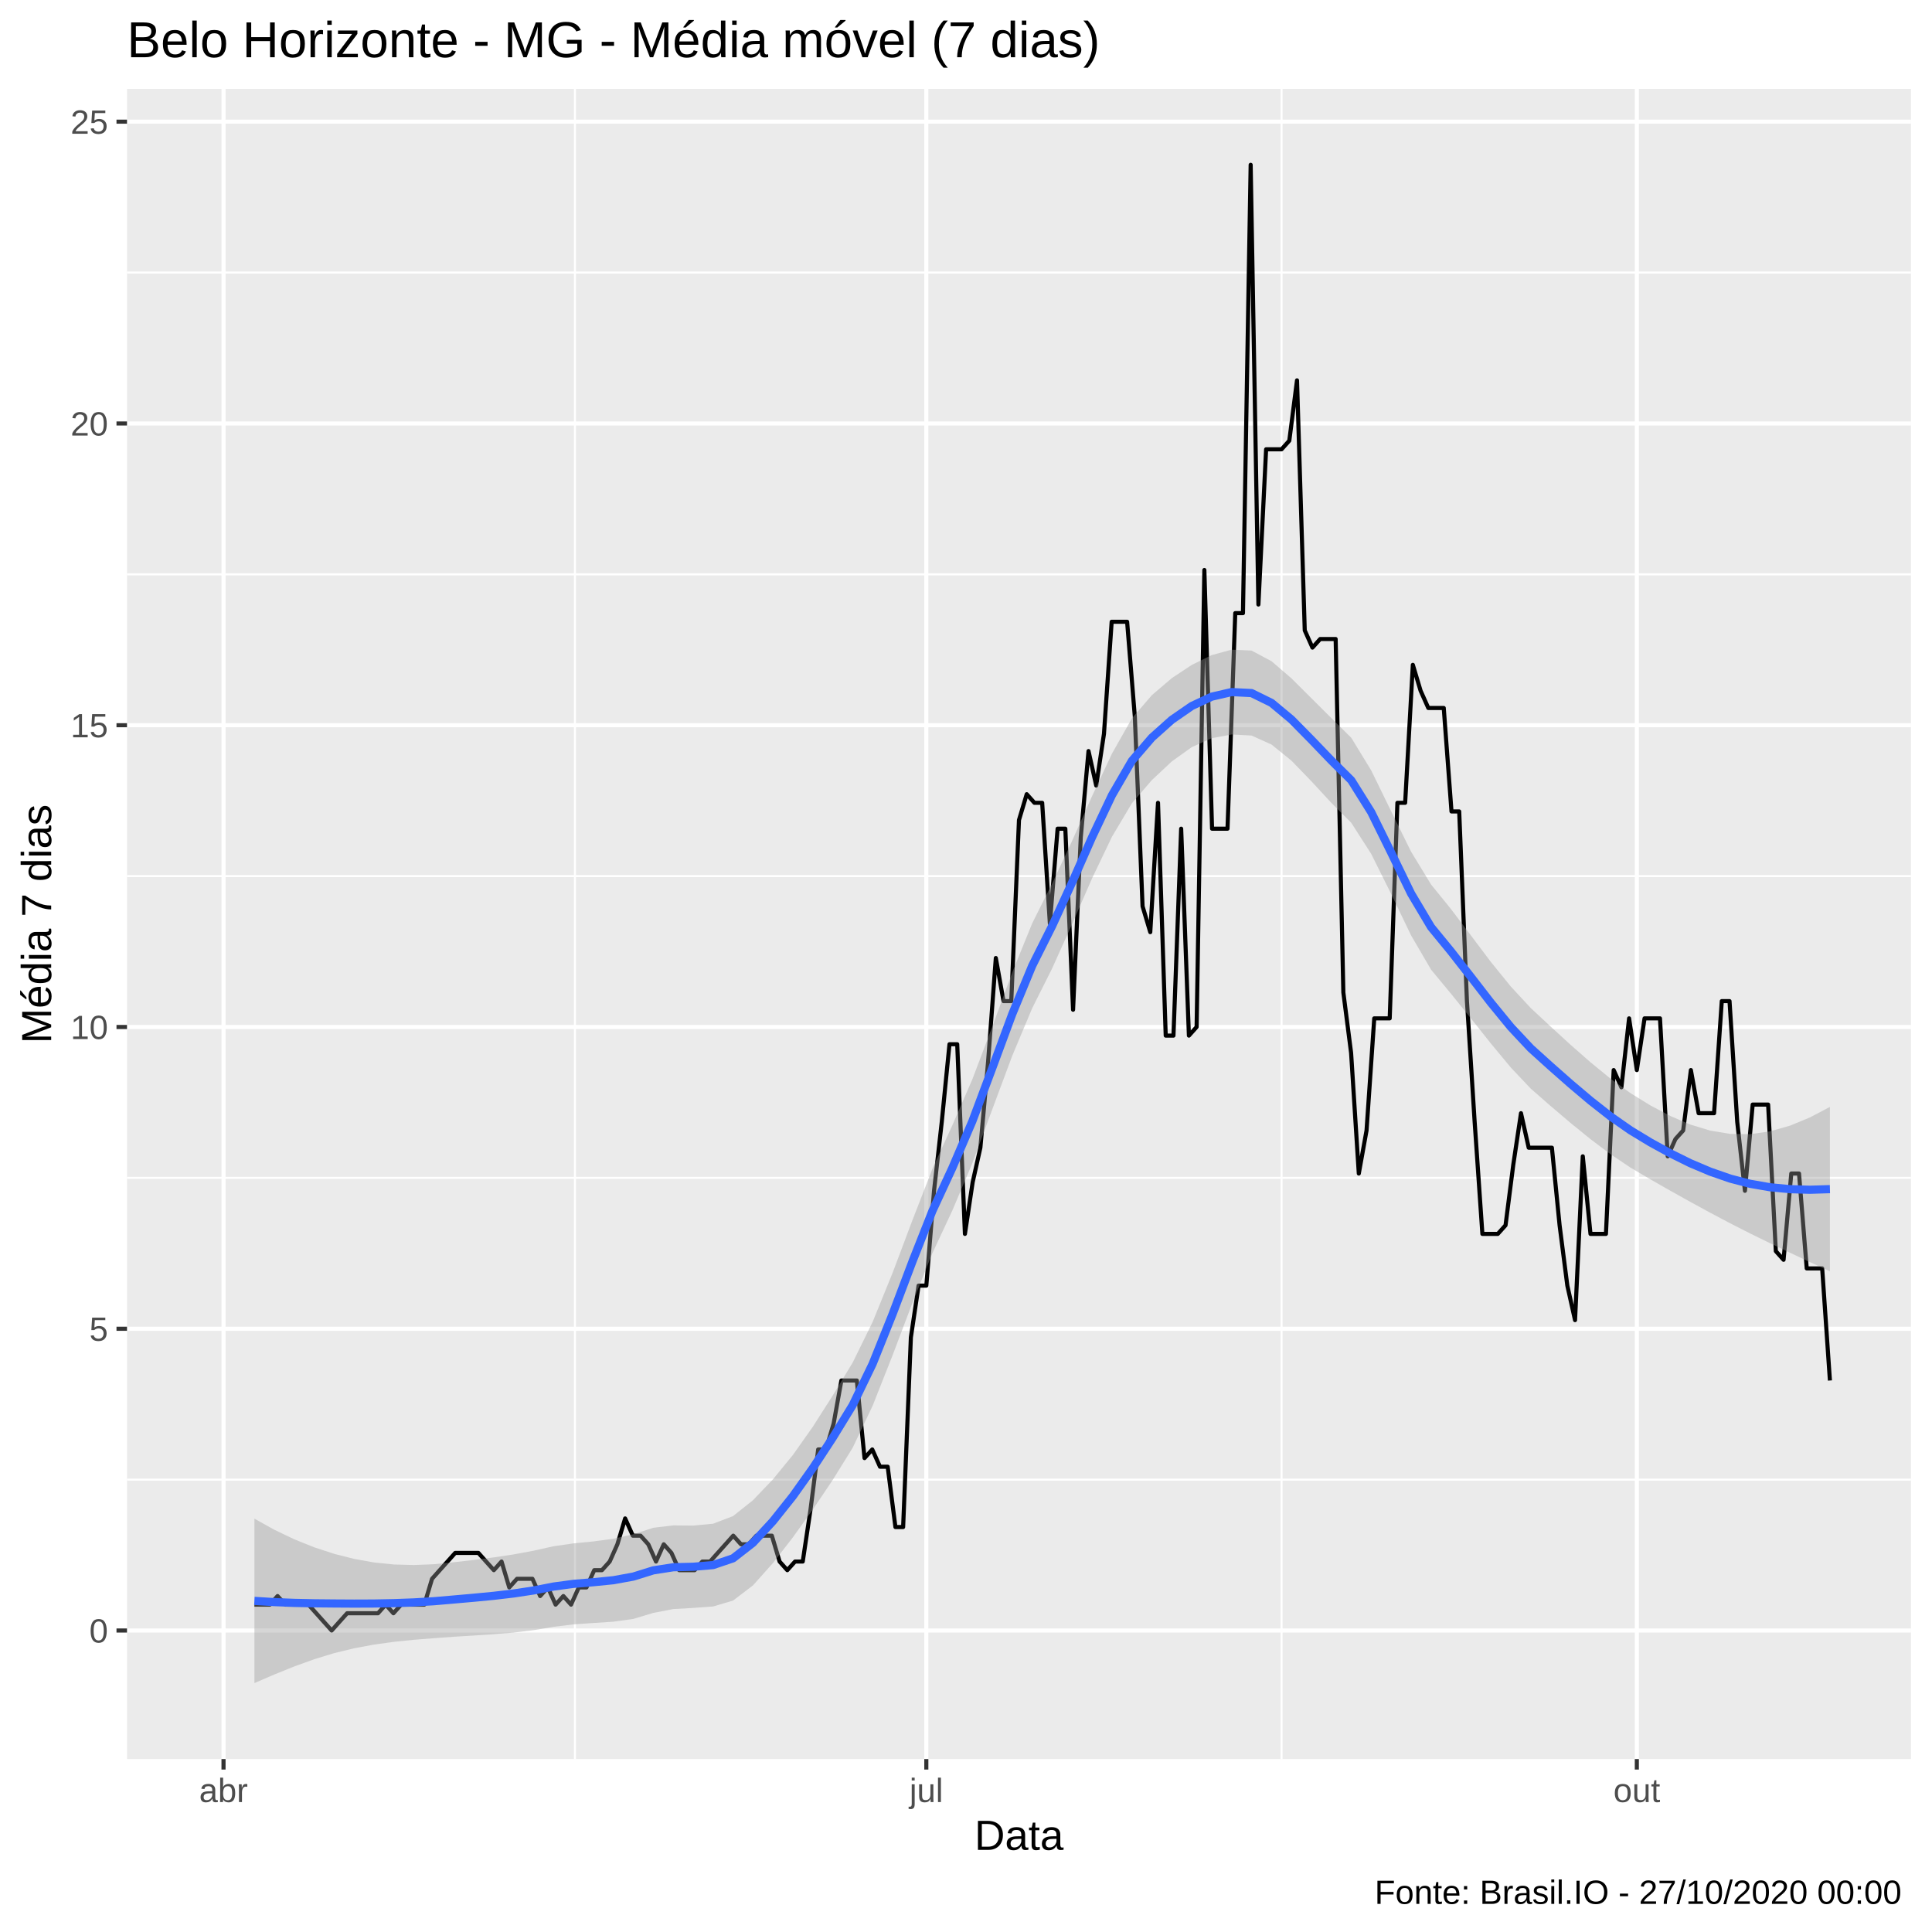
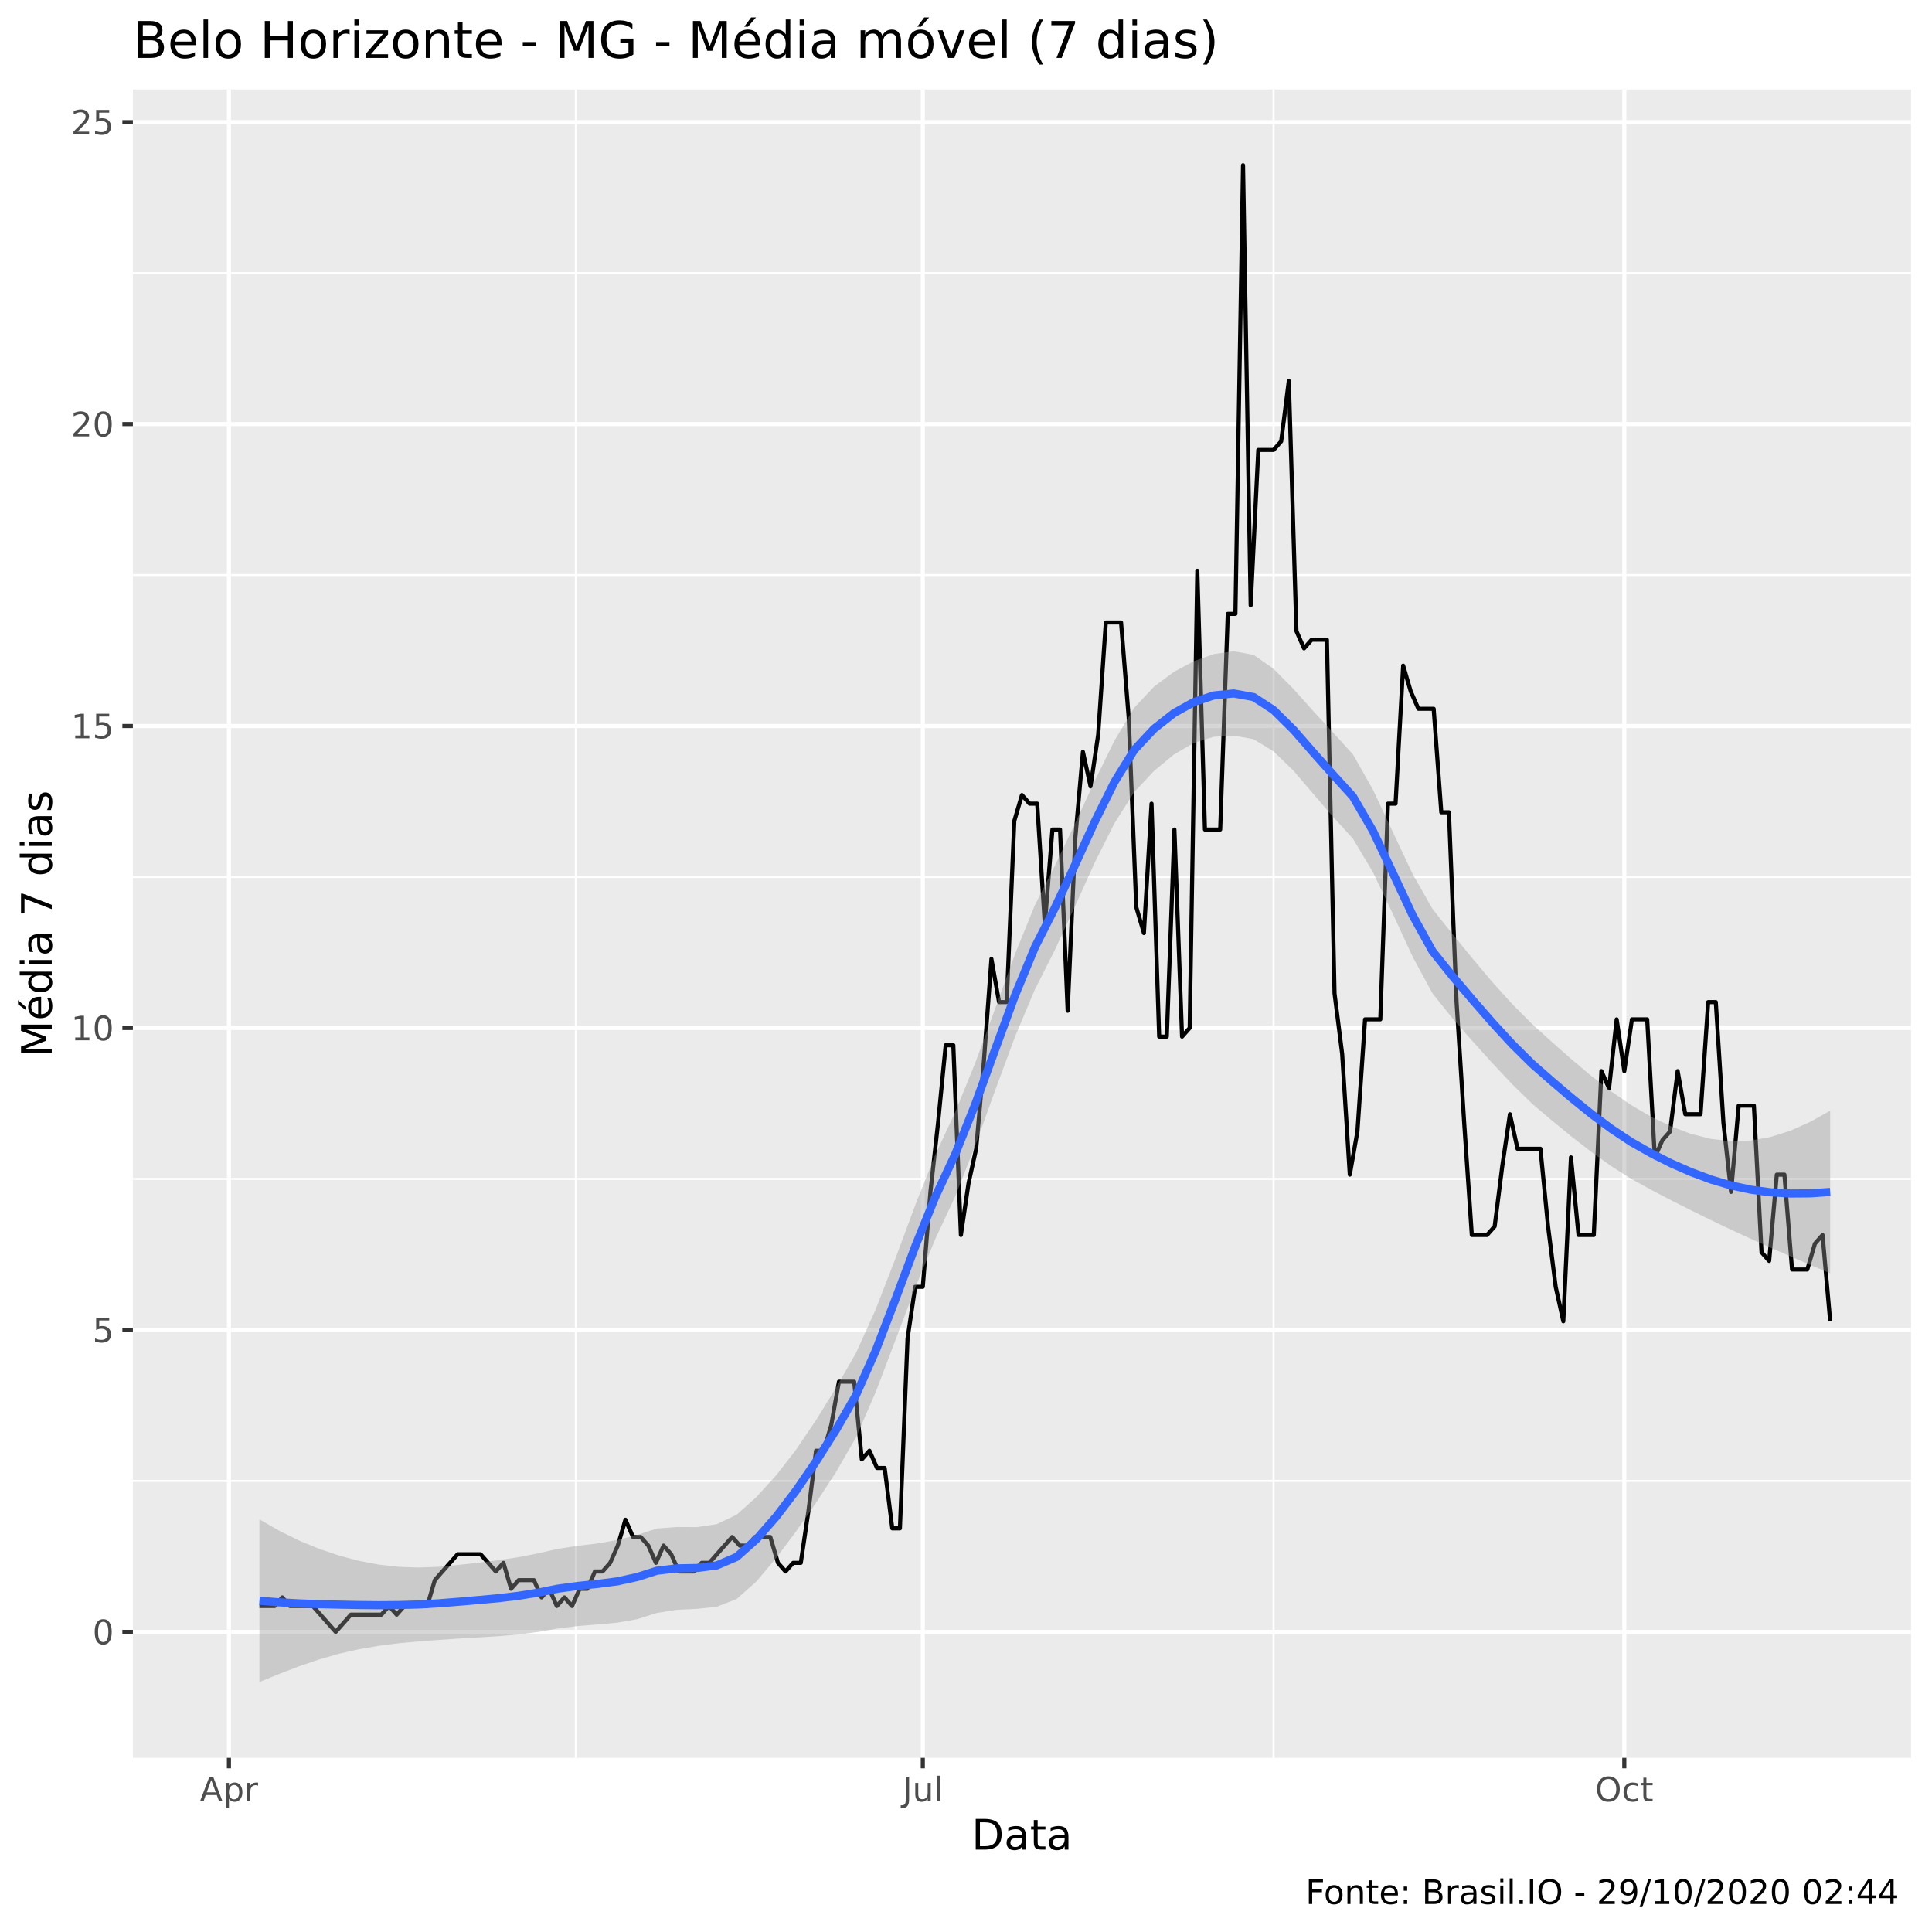
<svg xmlns="http://www.w3.org/2000/svg" viewBox="0 0 504.00 504.00">
  <defs>
    <style type="text/css">
    line, polyline, polygon, path, rect, circle {
      fill: none;
      stroke: #000000;
      stroke-linecap: round;
      stroke-linejoin: round;
      stroke-miterlimit: 10.00;
    }
  </style>
  </defs>
  <rect width="100%" height="100%" style="stroke: none; fill: #FFFFFF;" />
-   <rect x="0.00" y="0.00" width="504.00" height="504.00" style="stroke-width: 1.07; stroke: #FFFFFF; fill: #FFFFFF;" />
+   <rect x="0" y="0.00" width="504.00" height="504.00" style="stroke-width: 1.07; stroke: #FFFFFF; fill: #FFFFFF;" />
  <defs>
-     <clipPath id="cpMzMuMTN8NDk4LjUyfDQ1OC44OHwyMy4xOQ==">
-       <rect x="33.13" y="23.19" width="465.39" height="435.69" />
+     <clipPath id="cpMzQuNjZ8NDk4LjUyfDQ1OC41N3wyMy4zMw==">
+       <rect x="34.66" y="23.33" width="463.87" height="435.24" />
    </clipPath>
  </defs>
-   <rect x="33.13" y="23.19" width="465.39" height="435.69" style="stroke-width: 1.07; stroke: none; fill: #EBEBEB;" clip-path="url(#cpMzMuMTN8NDk4LjUyfDQ1OC44OHwyMy4xOQ==)" />
-   <polyline points="33.13,385.99 498.52,385.99 " style="stroke-width: 0.53; stroke: #FFFFFF; stroke-linecap: butt;" clip-path="url(#cpMzMuMTN8NDk4LjUyfDQ1OC44OHwyMy4xOQ==)" />
-   <polyline points="33.13,307.27 498.52,307.27 " style="stroke-width: 0.53; stroke: #FFFFFF; stroke-linecap: butt;" clip-path="url(#cpMzMuMTN8NDk4LjUyfDQ1OC44OHwyMy4xOQ==)" />
-   <polyline points="33.13,228.55 498.52,228.55 " style="stroke-width: 0.53; stroke: #FFFFFF; stroke-linecap: butt;" clip-path="url(#cpMzMuMTN8NDk4LjUyfDQ1OC44OHwyMy4xOQ==)" />
-   <polyline points="33.13,149.83 498.52,149.83 " style="stroke-width: 0.53; stroke: #FFFFFF; stroke-linecap: butt;" clip-path="url(#cpMzMuMTN8NDk4LjUyfDQ1OC44OHwyMy4xOQ==)" />
-   <polyline points="33.13,71.10 498.52,71.10 " style="stroke-width: 0.53; stroke: #FFFFFF; stroke-linecap: butt;" clip-path="url(#cpMzMuMTN8NDk4LjUyfDQ1OC44OHwyMy4xOQ==)" />
-   <polyline points="149.98,458.88 149.98,23.19 " style="stroke-width: 0.53; stroke: #FFFFFF; stroke-linecap: butt;" clip-path="url(#cpMzMuMTN8NDk4LjUyfDQ1OC44OHwyMy4xOQ==)" />
-   <polyline points="334.32,458.88 334.32,23.19 " style="stroke-width: 0.53; stroke: #FFFFFF; stroke-linecap: butt;" clip-path="url(#cpMzMuMTN8NDk4LjUyfDQ1OC44OHwyMy4xOQ==)" />
-   <polyline points="33.13,425.35 498.52,425.35 " style="stroke-width: 1.07; stroke: #FFFFFF; stroke-linecap: butt;" clip-path="url(#cpMzMuMTN8NDk4LjUyfDQ1OC44OHwyMy4xOQ==)" />
-   <polyline points="33.13,346.63 498.52,346.63 " style="stroke-width: 1.07; stroke: #FFFFFF; stroke-linecap: butt;" clip-path="url(#cpMzMuMTN8NDk4LjUyfDQ1OC44OHwyMy4xOQ==)" />
-   <polyline points="33.13,267.91 498.52,267.91 " style="stroke-width: 1.07; stroke: #FFFFFF; stroke-linecap: butt;" clip-path="url(#cpMzMuMTN8NDk4LjUyfDQ1OC44OHwyMy4xOQ==)" />
-   <polyline points="33.13,189.19 498.52,189.19 " style="stroke-width: 1.07; stroke: #FFFFFF; stroke-linecap: butt;" clip-path="url(#cpMzMuMTN8NDk4LjUyfDQ1OC44OHwyMy4xOQ==)" />
-   <polyline points="33.13,110.47 498.52,110.47 " style="stroke-width: 1.07; stroke: #FFFFFF; stroke-linecap: butt;" clip-path="url(#cpMzMuMTN8NDk4LjUyfDQ1OC44OHwyMy4xOQ==)" />
-   <polyline points="33.13,31.74 498.52,31.74 " style="stroke-width: 1.07; stroke: #FFFFFF; stroke-linecap: butt;" clip-path="url(#cpMzMuMTN8NDk4LjUyfDQ1OC44OHwyMy4xOQ==)" />
-   <polyline points="58.31,458.88 58.31,23.19 " style="stroke-width: 1.07; stroke: #FFFFFF; stroke-linecap: butt;" clip-path="url(#cpMzMuMTN8NDk4LjUyfDQ1OC44OHwyMy4xOQ==)" />
-   <polyline points="241.65,458.88 241.65,23.19 " style="stroke-width: 1.07; stroke: #FFFFFF; stroke-linecap: butt;" clip-path="url(#cpMzMuMTN8NDk4LjUyfDQ1OC44OHwyMy4xOQ==)" />
-   <polyline points="427.00,458.88 427.00,23.19 " style="stroke-width: 1.07; stroke: #FFFFFF; stroke-linecap: butt;" clip-path="url(#cpMzMuMTN8NDk4LjUyfDQ1OC44OHwyMy4xOQ==)" />
-   <polyline points="66.37,418.60 68.38,418.60 70.40,418.60 72.41,416.36 74.43,418.60 76.44,418.60 78.46,418.60 80.47,418.60 82.49,420.85 84.50,423.10 86.52,425.35 88.53,423.10 90.55,420.85 92.56,420.85 94.58,420.85 96.59,420.85 98.61,420.85 100.62,418.60 102.63,420.85 104.65,418.60 106.66,418.60 108.68,418.60 110.69,418.60 112.71,411.86 114.72,409.61 116.74,407.36 118.75,405.11 120.77,405.11 122.78,405.11 124.80,405.11 126.81,407.36 128.83,409.61 130.84,407.36 132.85,414.11 134.87,411.86 136.88,411.86 138.90,411.86 140.91,416.36 142.93,414.11 144.94,418.60 146.96,416.36 148.97,418.60 150.99,414.11 153.00,414.11 155.02,409.61 157.03,409.61 159.05,407.36 161.06,402.86 163.08,396.11 165.09,400.61 167.10,400.61 169.12,402.86 171.13,407.36 173.15,402.86 175.16,405.11 177.18,409.61 179.19,409.61 181.21,409.61 183.22,407.36 185.24,407.36 187.25,405.11 189.27,402.86 191.28,400.61 193.30,402.86 195.31,402.86 197.32,400.61 199.34,400.61 201.35,400.61 203.37,407.36 205.38,409.61 207.40,407.36 209.41,407.36 211.43,393.86 213.44,378.12 215.46,378.12 217.47,371.37 219.49,360.13 221.50,360.13 223.52,360.13 225.53,380.37 227.55,378.12 229.56,382.62 231.57,382.62 233.59,398.36 235.60,398.36 237.62,348.88 239.63,335.38 241.65,335.38 243.66,310.64 245.68,292.65 247.69,272.41 249.71,272.41 251.72,321.89 253.74,308.39 255.75,299.40 257.77,276.91 259.78,249.92 261.79,261.16 263.81,261.16 265.82,213.93 267.84,207.18 269.85,209.43 271.87,209.43 273.88,240.92 275.90,216.18 277.91,216.18 279.93,263.41 281.94,218.43 283.96,195.93 285.97,204.93 287.99,191.44 290.00,162.20 292.02,162.20 294.03,162.20 296.04,186.94 298.06,236.42 300.07,243.17 302.09,209.43 304.10,270.16 306.12,270.16 308.13,216.18 310.15,270.16 312.16,267.91 314.18,148.70 316.19,216.18 318.21,216.18 320.22,216.18 322.24,159.95 324.25,159.95 326.26,42.99 328.28,157.70 330.29,117.21 332.31,117.21 334.32,117.21 336.34,114.96 338.35,99.22 340.37,164.45 342.38,168.94 344.40,166.70 346.41,166.70 348.43,166.70 350.44,258.91 352.46,274.66 354.47,306.14 356.49,294.90 358.50,265.66 360.51,265.66 362.53,265.66 364.54,209.43 366.56,209.43 368.57,173.44 370.59,180.19 372.60,184.69 374.62,184.69 376.63,184.69 378.65,211.68 380.66,211.68 382.68,261.16 384.69,292.65 386.71,321.89 388.72,321.89 390.73,321.89 392.75,319.64 394.76,303.90 396.78,290.40 398.79,299.40 400.81,299.40 402.82,299.40 404.84,299.40 406.85,319.64 408.87,335.38 410.88,344.38 412.90,301.65 414.91,321.89 416.93,321.89 418.94,321.89 420.96,279.15 422.97,283.65 424.98,265.66 427.00,279.15 429.01,265.66 431.03,265.66 433.04,265.66 435.06,301.65 437.07,297.15 439.09,294.90 441.10,279.15 443.12,290.40 445.13,290.40 447.15,290.40 449.16,261.16 451.18,261.16 453.19,292.65 455.20,310.64 457.22,288.15 459.23,288.15 461.25,288.15 463.26,326.39 465.28,328.64 467.29,306.14 469.31,306.14 471.32,330.89 473.34,330.89 475.35,330.89 477.37,360.13 " style="stroke-width: 1.07; stroke-linecap: butt;" clip-path="url(#cpMzMuMTN8NDk4LjUyfDQ1OC44OHwyMy4xOQ==)" />
-   <polygon points="66.37,396.17 71.57,399.07 76.78,401.56 81.98,403.65 87.18,405.35 92.38,406.67 97.59,407.60 102.79,408.13 107.99,408.27 113.19,408.06 118.40,407.54 123.60,406.94 128.80,406.28 134.00,405.50 139.21,404.53 144.41,403.37 149.61,402.62 154.81,402.11 160.01,401.41 165.22,400.24 170.42,398.55 175.62,397.93 180.82,397.98 186.03,397.49 191.23,395.50 196.43,391.36 201.63,385.92 206.84,379.56 212.04,372.20 217.24,364.04 222.44,355.45 227.65,344.84 232.85,332.05 238.05,318.25 243.25,304.87 248.46,293.50 253.66,281.55 258.86,267.82 264.06,253.69 269.27,240.87 274.47,230.48 279.67,219.38 284.87,207.71 290.08,196.59 295.28,187.40 300.48,181.35 305.68,176.91 310.89,173.46 316.09,170.90 321.29,169.48 326.49,169.71 331.70,172.49 336.90,176.96 342.10,182.14 347.30,187.32 352.51,192.47 357.71,200.98 362.91,211.63 368.11,222.18 373.32,230.74 378.52,237.15 383.72,244.03 388.92,250.94 394.13,257.36 399.33,262.97 404.53,267.81 409.73,272.57 414.94,277.14 420.14,281.39 425.34,285.16 430.54,288.37 435.75,291.13 440.95,293.36 446.15,294.94 451.35,295.80 456.56,295.87 461.76,295.13 466.96,293.65 472.16,291.50 477.37,288.76 477.37,331.66 472.16,329.24 466.96,326.80 461.76,324.32 456.56,321.77 451.35,319.12 446.15,316.37 440.95,313.53 435.75,310.63 430.54,307.66 425.34,304.59 420.14,301.10 414.94,297.19 409.73,292.96 404.53,288.54 399.33,283.99 394.13,278.49 388.92,272.21 383.72,265.67 378.52,259.23 373.32,252.95 368.11,244.02 362.91,233.20 357.71,222.76 352.51,214.65 347.30,209.43 342.10,203.81 336.90,198.43 331.70,194.23 326.49,191.88 321.29,191.60 316.09,192.58 310.89,194.91 305.68,198.64 300.48,203.51 295.28,209.54 290.08,218.28 284.87,229.17 279.67,241.09 274.47,252.63 269.27,263.01 264.06,275.43 258.86,289.39 253.66,303.43 248.46,315.73 243.25,326.88 238.05,339.82 232.85,353.54 227.65,366.70 222.44,377.67 217.24,386.06 212.04,393.78 206.84,401.04 201.63,407.76 196.43,413.58 191.23,417.54 186.03,419.08 180.82,419.46 175.62,419.76 170.42,420.76 165.22,422.33 160.01,423.05 154.81,423.39 149.61,423.75 144.41,424.39 139.21,425.26 134.00,425.89 128.80,426.32 123.60,426.66 118.40,426.98 113.19,427.36 107.99,427.77 102.79,428.30 97.59,429.02 92.38,429.99 87.18,431.25 81.98,432.84 76.78,434.72 71.57,436.82 66.37,439.07 " style="stroke-width: 0.00; stroke: none; fill: #999999; fill-opacity: 0.40;" clip-path="url(#cpMzMuMTN8NDk4LjUyfDQ1OC44OHwyMy4xOQ==)" />
-   <polyline points="66.37,396.17 71.57,399.07 76.78,401.56 81.98,403.65 87.18,405.35 92.38,406.67 97.59,407.60 102.79,408.13 107.99,408.27 113.19,408.06 118.40,407.54 123.60,406.94 128.80,406.28 134.00,405.50 139.21,404.53 144.41,403.37 149.61,402.62 154.81,402.11 160.01,401.41 165.22,400.24 170.42,398.55 175.62,397.93 180.82,397.98 186.03,397.49 191.23,395.50 196.43,391.36 201.63,385.92 206.84,379.56 212.04,372.20 217.24,364.04 222.44,355.45 227.65,344.84 232.85,332.05 238.05,318.25 243.25,304.87 248.46,293.50 253.66,281.55 258.86,267.82 264.06,253.69 269.27,240.87 274.47,230.48 279.67,219.38 284.87,207.71 290.08,196.59 295.28,187.40 300.48,181.35 305.68,176.91 310.89,173.46 316.09,170.90 321.29,169.48 326.49,169.71 331.70,172.49 336.90,176.96 342.10,182.14 347.30,187.32 352.51,192.47 357.71,200.98 362.91,211.63 368.11,222.18 373.32,230.74 378.52,237.15 383.72,244.03 388.92,250.94 394.13,257.36 399.33,262.97 404.53,267.81 409.73,272.57 414.94,277.14 420.14,281.39 425.34,285.16 430.54,288.37 435.75,291.13 440.95,293.36 446.15,294.94 451.35,295.80 456.56,295.87 461.76,295.13 466.96,293.65 472.16,291.50 477.37,288.76 " style="stroke-width: 2.13; stroke: none;" clip-path="url(#cpMzMuMTN8NDk4LjUyfDQ1OC44OHwyMy4xOQ==)" />
-   <polyline points="477.37,331.66 472.16,329.24 466.96,326.80 461.76,324.32 456.56,321.77 451.35,319.12 446.15,316.37 440.95,313.53 435.75,310.63 430.54,307.66 425.34,304.59 420.14,301.10 414.94,297.19 409.73,292.96 404.53,288.54 399.33,283.99 394.13,278.49 388.92,272.21 383.72,265.67 378.52,259.23 373.32,252.95 368.11,244.02 362.91,233.20 357.71,222.76 352.51,214.65 347.30,209.43 342.10,203.81 336.90,198.43 331.70,194.23 326.49,191.88 321.29,191.60 316.09,192.58 310.89,194.91 305.68,198.64 300.48,203.51 295.28,209.54 290.08,218.28 284.87,229.17 279.67,241.09 274.47,252.63 269.27,263.01 264.06,275.43 258.86,289.39 253.66,303.43 248.46,315.73 243.25,326.88 238.05,339.82 232.85,353.54 227.65,366.70 222.44,377.67 217.24,386.06 212.04,393.78 206.84,401.04 201.63,407.76 196.43,413.58 191.23,417.54 186.03,419.08 180.82,419.46 175.62,419.76 170.42,420.76 165.22,422.33 160.01,423.05 154.81,423.39 149.61,423.75 144.41,424.39 139.21,425.26 134.00,425.89 128.80,426.32 123.60,426.66 118.40,426.98 113.19,427.36 107.99,427.77 102.79,428.30 97.59,429.02 92.38,429.99 87.18,431.25 81.98,432.84 76.78,434.72 71.57,436.82 66.37,439.07 " style="stroke-width: 2.13; stroke: none;" clip-path="url(#cpMzMuMTN8NDk4LjUyfDQ1OC44OHwyMy4xOQ==)" />
-   <polyline points="66.37,417.62 71.57,417.94 76.78,418.14 81.98,418.25 87.18,418.30 92.38,418.33 97.59,418.31 102.79,418.21 107.99,418.02 113.19,417.71 118.40,417.26 123.60,416.80 128.80,416.30 134.00,415.69 139.21,414.90 144.41,413.88 149.61,413.18 154.81,412.75 160.01,412.23 165.22,411.28 170.42,409.66 175.62,408.85 180.82,408.72 186.03,408.28 191.23,406.52 196.43,402.47 201.63,396.84 206.84,390.30 212.04,382.99 217.24,375.05 222.44,366.56 227.65,355.77 232.85,342.80 238.05,329.04 243.25,315.87 248.46,304.62 253.66,292.49 258.86,278.61 264.06,264.56 269.27,251.94 274.47,241.56 279.67,230.23 284.87,218.44 290.08,207.44 295.28,198.47 300.48,192.43 305.68,187.78 310.89,184.18 316.09,181.74 321.29,180.54 326.49,180.80 331.70,183.36 336.90,187.69 342.10,192.97 347.30,198.38 352.51,203.56 357.71,211.87 362.91,222.41 368.11,233.10 373.32,241.85 378.52,248.19 383.72,254.85 388.92,261.57 394.13,267.93 399.33,273.48 404.53,278.18 409.73,282.76 414.94,287.16 420.14,291.24 425.34,294.87 430.54,298.02 435.75,300.88 440.95,303.45 446.15,305.65 451.35,307.46 456.56,308.82 461.76,309.72 466.96,310.22 472.16,310.37 477.37,310.21 " style="stroke-width: 2.13; stroke: #3366FF; stroke-linecap: butt;" clip-path="url(#cpMzMuMTN8NDk4LjUyfDQ1OC44OHwyMy4xOQ==)" />
+   <rect x="34.66" y="23.33" width="463.87" height="435.24" style="stroke-width: 1.07; stroke: none; fill: #EBEBEB;" clip-path="url(#cpMzQuNjZ8NDk4LjUyfDQ1OC41N3wyMy4zMw==)" />
+   <polyline points="34.66,386.32 498.52,386.32 " style="stroke-width: 0.53; stroke: #FFFFFF; stroke-linecap: butt;" clip-path="url(#cpMzQuNjZ8NDk4LjUyfDQ1OC41N3wyMy4zMw==)" />
+   <polyline points="34.66,307.55 498.52,307.55 " style="stroke-width: 0.53; stroke: #FFFFFF; stroke-linecap: butt;" clip-path="url(#cpMzQuNjZ8NDk4LjUyfDQ1OC41N3wyMy4zMw==)" />
+   <polyline points="34.66,228.78 498.52,228.78 " style="stroke-width: 0.53; stroke: #FFFFFF; stroke-linecap: butt;" clip-path="url(#cpMzQuNjZ8NDk4LjUyfDQ1OC41N3wyMy4zMw==)" />
+   <polyline points="34.66,150.01 498.52,150.01 " style="stroke-width: 0.53; stroke: #FFFFFF; stroke-linecap: butt;" clip-path="url(#cpMzQuNjZ8NDk4LjUyfDQ1OC41N3wyMy4zMw==)" />
+   <polyline points="34.66,71.24 498.52,71.24 " style="stroke-width: 0.53; stroke: #FFFFFF; stroke-linecap: butt;" clip-path="url(#cpMzQuNjZ8NDk4LjUyfDQ1OC41N3wyMy4zMw==)" />
+   <polyline points="150.22,458.57 150.22,23.33 " style="stroke-width: 0.53; stroke: #FFFFFF; stroke-linecap: butt;" clip-path="url(#cpMzQuNjZ8NDk4LjUyfDQ1OC41N3wyMy4zMw==)" />
+   <polyline points="332.23,458.57 332.23,23.33 " style="stroke-width: 0.53; stroke: #FFFFFF; stroke-linecap: butt;" clip-path="url(#cpMzQuNjZ8NDk4LjUyfDQ1OC41N3wyMy4zMw==)" />
+   <polyline points="34.66,425.71 498.52,425.71 " style="stroke-width: 1.07; stroke: #FFFFFF; stroke-linecap: butt;" clip-path="url(#cpMzQuNjZ8NDk4LjUyfDQ1OC41N3wyMy4zMw==)" />
+   <polyline points="34.66,346.94 498.52,346.94 " style="stroke-width: 1.07; stroke: #FFFFFF; stroke-linecap: butt;" clip-path="url(#cpMzQuNjZ8NDk4LjUyfDQ1OC41N3wyMy4zMw==)" />
+   <polyline points="34.66,268.17 498.52,268.17 " style="stroke-width: 1.07; stroke: #FFFFFF; stroke-linecap: butt;" clip-path="url(#cpMzQuNjZ8NDk4LjUyfDQ1OC41N3wyMy4zMw==)" />
+   <polyline points="34.66,189.40 498.52,189.40 " style="stroke-width: 1.07; stroke: #FFFFFF; stroke-linecap: butt;" clip-path="url(#cpMzQuNjZ8NDk4LjUyfDQ1OC41N3wyMy4zMw==)" />
+   <polyline points="34.66,110.63 498.52,110.63 " style="stroke-width: 1.07; stroke: #FFFFFF; stroke-linecap: butt;" clip-path="url(#cpMzQuNjZ8NDk4LjUyfDQ1OC41N3wyMy4zMw==)" />
+   <polyline points="34.66,31.86 498.52,31.86 " style="stroke-width: 1.07; stroke: #FFFFFF; stroke-linecap: butt;" clip-path="url(#cpMzQuNjZ8NDk4LjUyfDQ1OC41N3wyMy4zMw==)" />
+   <polyline points="59.72,458.57 59.72,23.33 " style="stroke-width: 1.07; stroke: #FFFFFF; stroke-linecap: butt;" clip-path="url(#cpMzQuNjZ8NDk4LjUyfDQ1OC41N3wyMy4zMw==)" />
+   <polyline points="240.73,458.57 240.73,23.33 " style="stroke-width: 1.07; stroke: #FFFFFF; stroke-linecap: butt;" clip-path="url(#cpMzQuNjZ8NDk4LjUyfDQ1OC41N3wyMy4zMw==)" />
+   <polyline points="423.73,458.57 423.73,23.33 " style="stroke-width: 1.07; stroke: #FFFFFF; stroke-linecap: butt;" clip-path="url(#cpMzQuNjZ8NDk4LjUyfDQ1OC41N3wyMy4zMw==)" />
+   <polyline points="67.68,418.96 69.66,418.96 71.65,418.96 73.64,416.71 75.63,418.96 77.62,418.96 79.61,418.96 81.60,418.96 83.59,421.21 85.58,423.46 87.57,425.71 89.56,423.46 91.54,421.21 93.53,421.21 95.52,421.21 97.51,421.21 99.50,421.21 101.49,418.96 103.48,421.21 105.47,418.96 107.46,418.96 109.45,418.96 111.44,418.96 113.43,412.21 115.41,409.95 117.40,407.70 119.39,405.45 121.38,405.45 123.37,405.45 125.36,405.45 127.35,407.70 129.34,409.95 131.33,407.70 133.32,414.46 135.31,412.21 137.29,412.21 139.28,412.21 141.27,416.71 143.26,414.46 145.25,418.96 147.24,416.71 149.23,418.96 151.22,414.46 153.21,414.46 155.20,409.95 157.19,409.95 159.17,407.70 161.16,403.20 163.15,396.45 165.14,400.95 167.13,400.95 169.12,403.20 171.11,407.70 173.10,403.20 175.09,405.45 177.08,409.95 179.07,409.95 181.06,409.95 183.04,407.70 185.03,407.70 187.02,405.45 189.01,403.20 191.00,400.95 192.99,403.20 194.98,403.20 196.97,400.95 198.96,400.95 200.95,400.95 202.94,407.70 204.92,409.95 206.91,407.70 208.90,407.70 210.89,394.20 212.88,378.45 214.87,378.45 216.86,371.70 218.85,360.44 220.84,360.44 222.83,360.44 224.82,380.70 226.81,378.45 228.79,382.95 230.78,382.95 232.77,398.70 234.76,398.70 236.75,349.19 238.74,335.69 240.73,335.69 242.72,310.93 244.71,292.93 246.70,272.67 248.69,272.67 250.67,322.18 252.66,308.68 254.65,299.68 256.64,277.17 258.63,250.16 260.62,261.42 262.61,261.42 264.60,214.15 266.59,207.40 268.58,209.65 270.57,209.65 272.56,241.16 274.54,216.41 276.53,216.41 278.52,263.67 280.51,218.66 282.50,196.15 284.49,205.15 286.48,191.65 288.47,162.39 290.46,162.39 292.45,162.39 294.44,187.15 296.42,236.66 298.41,243.41 300.40,209.65 302.39,270.42 304.38,270.42 306.37,216.41 308.36,270.42 310.35,268.17 312.34,148.89 314.33,216.41 316.32,216.41 318.31,216.41 320.29,160.14 322.28,160.14 324.27,43.11 326.26,157.89 328.25,117.38 330.24,117.38 332.23,117.38 334.22,115.13 336.21,99.38 338.20,164.64 340.19,169.14 342.17,166.89 344.16,166.89 346.15,166.89 348.14,259.17 350.13,274.92 352.12,306.43 354.11,295.18 356.10,265.92 358.09,265.92 360.08,265.92 362.07,209.65 364.06,209.65 366.04,173.64 368.03,180.40 370.02,184.90 372.01,184.90 374.00,184.90 375.99,211.90 377.98,211.90 379.97,261.42 381.96,292.93 383.95,322.18 385.94,322.18 387.92,322.18 389.91,319.93 391.90,304.18 393.89,290.67 395.88,299.68 397.87,299.68 399.86,299.68 401.85,299.68 403.84,319.93 405.83,335.69 407.82,344.69 409.81,301.93 411.79,322.18 413.78,322.18 415.77,322.18 417.76,279.42 419.75,283.92 421.74,265.92 423.73,279.42 425.72,265.92 427.71,265.92 429.70,265.92 431.69,301.93 433.67,297.43 435.66,295.18 437.65,279.42 439.64,290.67 441.63,290.67 443.62,290.67 445.61,261.42 447.60,261.42 449.59,292.93 451.58,310.93 453.57,288.42 455.56,288.42 457.54,288.42 459.53,326.68 461.52,328.93 463.51,306.43 465.50,306.43 467.49,331.18 469.48,331.18 471.47,331.18 473.46,324.43 475.45,322.18 477.44,344.69 " style="stroke-width: 1.07; stroke-linecap: butt;" clip-path="url(#cpMzQuNjZ8NDk4LjUyfDQ1OC41N3wyMy4zMw==)" />
+   <polygon points="67.68,396.36 72.86,399.33 78.05,401.89 83.24,404.04 88.42,405.79 93.61,407.17 98.80,408.16 103.98,408.74 109.17,408.92 114.36,408.74 119.54,408.24 124.73,407.67 129.92,407.02 135.10,406.24 140.29,405.24 145.48,404.05 150.66,403.27 155.85,402.64 161.04,401.75 166.23,400.39 171.41,398.73 176.60,398.35 181.79,398.38 186.97,397.61 192.16,395.15 197.35,390.51 202.53,384.80 207.72,378.11 212.91,370.42 218.09,362.03 223.28,353.01 228.47,341.52 233.65,328.15 238.84,314.16 244.03,301.15 249.21,290.05 254.40,277.30 259.59,263.16 264.78,248.90 269.96,236.14 275.15,225.89 280.34,215.07 285.52,203.84 290.71,193.23 295.90,184.61 301.08,179.09 306.27,175.25 311.46,172.47 316.64,170.63 321.83,169.89 327.02,170.84 332.20,174.44 337.39,179.68 342.58,185.49 347.76,191.09 352.95,196.81 358.14,205.96 363.33,217.02 368.51,227.99 373.70,237.13 378.89,243.64 384.07,249.96 389.26,256.14 394.45,261.89 399.63,267.09 404.82,271.80 410.01,276.37 415.19,280.73 420.38,284.76 425.57,288.32 430.75,291.33 435.94,293.84 441.13,295.79 446.31,297.10 451.50,297.70 456.69,297.53 461.88,296.61 467.06,294.96 472.25,292.65 477.44,289.74 477.44,332.16 472.25,329.98 467.06,327.75 461.88,325.47 456.69,323.15 451.50,320.76 446.31,318.28 441.13,315.73 435.94,313.11 430.75,310.40 425.57,307.54 420.38,304.25 415.19,300.54 410.01,296.53 404.82,292.29 399.63,287.88 394.45,282.81 389.26,277.28 384.07,271.53 378.89,265.63 373.70,259.15 368.51,249.58 363.33,238.34 358.14,227.50 352.95,218.79 347.76,213.11 342.58,207.07 337.39,201.00 332.20,195.99 327.02,192.83 321.83,191.90 316.64,192.21 311.46,193.79 306.27,196.80 301.08,201.09 295.90,206.61 290.71,214.80 285.52,225.16 280.34,236.63 275.15,247.89 269.96,258.14 264.78,270.46 259.59,284.48 254.40,298.87 249.21,312.05 244.03,323.14 238.84,335.72 233.65,349.46 228.47,363.09 223.28,375.02 218.09,384.02 212.91,391.97 207.72,399.43 202.53,406.38 197.35,412.53 192.16,417.14 186.97,419.16 181.79,419.70 176.60,419.94 171.41,420.75 166.23,422.39 161.04,423.31 155.85,423.77 150.66,424.19 145.48,424.84 140.29,425.73 135.10,426.39 129.92,426.84 124.73,427.16 119.54,427.46 114.36,427.81 109.17,428.20 103.98,428.68 98.80,429.34 93.61,430.23 88.42,431.41 83.24,432.90 78.05,434.67 72.86,436.66 67.68,438.79 " style="stroke-width: 0.00; stroke: none; fill: #999999; fill-opacity: 0.40;" clip-path="url(#cpMzQuNjZ8NDk4LjUyfDQ1OC41N3wyMy4zMw==)" />
+   <polyline points="67.68,396.36 72.86,399.33 78.05,401.89 83.24,404.04 88.42,405.79 93.61,407.17 98.80,408.16 103.98,408.74 109.17,408.92 114.36,408.74 119.54,408.24 124.73,407.67 129.92,407.02 135.10,406.24 140.29,405.24 145.48,404.05 150.66,403.27 155.85,402.64 161.04,401.75 166.23,400.39 171.41,398.73 176.60,398.35 181.79,398.38 186.97,397.61 192.16,395.15 197.35,390.51 202.53,384.80 207.72,378.11 212.91,370.42 218.09,362.03 223.28,353.01 228.47,341.52 233.65,328.15 238.84,314.16 244.03,301.15 249.21,290.05 254.40,277.30 259.59,263.16 264.78,248.90 269.96,236.14 275.15,225.89 280.34,215.07 285.52,203.84 290.71,193.23 295.90,184.61 301.08,179.09 306.27,175.25 311.46,172.47 316.64,170.63 321.83,169.89 327.02,170.84 332.20,174.44 337.39,179.68 342.58,185.49 347.76,191.09 352.95,196.81 358.14,205.96 363.33,217.02 368.51,227.99 373.70,237.13 378.89,243.64 384.07,249.96 389.26,256.14 394.45,261.89 399.63,267.09 404.82,271.80 410.01,276.37 415.19,280.73 420.38,284.76 425.57,288.32 430.75,291.33 435.94,293.84 441.13,295.79 446.31,297.10 451.50,297.70 456.69,297.53 461.88,296.61 467.06,294.96 472.25,292.65 477.44,289.74 " style="stroke-width: 2.13; stroke: none;" clip-path="url(#cpMzQuNjZ8NDk4LjUyfDQ1OC41N3wyMy4zMw==)" />
+   <polyline points="477.44,332.16 472.25,329.98 467.06,327.75 461.88,325.47 456.69,323.15 451.50,320.76 446.31,318.28 441.13,315.73 435.94,313.11 430.75,310.40 425.57,307.54 420.38,304.25 415.19,300.54 410.01,296.53 404.82,292.29 399.63,287.88 394.45,282.81 389.26,277.28 384.07,271.53 378.89,265.63 373.70,259.15 368.51,249.58 363.33,238.34 358.14,227.50 352.95,218.79 347.76,213.11 342.58,207.07 337.39,201.00 332.20,195.99 327.02,192.83 321.83,191.90 316.64,192.21 311.46,193.79 306.27,196.80 301.08,201.09 295.90,206.61 290.71,214.80 285.52,225.16 280.34,236.63 275.15,247.89 269.96,258.14 264.78,270.46 259.59,284.48 254.40,298.87 249.21,312.05 244.03,323.14 238.84,335.72 233.65,349.46 228.47,363.09 223.28,375.02 218.09,384.02 212.91,391.97 207.72,399.43 202.53,406.38 197.35,412.53 192.16,417.14 186.97,419.16 181.79,419.70 176.60,419.94 171.41,420.75 166.23,422.39 161.04,423.31 155.85,423.77 150.66,424.19 145.48,424.84 140.29,425.73 135.10,426.39 129.92,426.84 124.73,427.16 119.54,427.46 114.36,427.81 109.17,428.20 103.98,428.68 98.80,429.34 93.61,430.23 88.42,431.41 83.24,432.90 78.05,434.67 72.86,436.66 67.68,438.79 " style="stroke-width: 2.13; stroke: none;" clip-path="url(#cpMzQuNjZ8NDk4LjUyfDQ1OC41N3wyMy4zMw==)" />
+   <polyline points="67.68,417.58 72.86,418.00 78.05,418.28 83.24,418.47 88.42,418.60 93.61,418.70 98.80,418.75 103.98,418.71 109.17,418.56 114.36,418.27 119.54,417.85 124.73,417.41 129.92,416.93 135.10,416.32 140.29,415.48 145.48,414.44 150.66,413.73 155.85,413.20 161.04,412.53 166.23,411.39 171.41,409.74 176.60,409.14 181.79,409.04 186.97,408.38 192.16,406.15 197.35,401.52 202.53,395.59 207.72,388.77 212.91,381.20 218.09,373.02 223.28,364.01 228.47,352.30 233.65,338.80 238.84,324.94 244.03,312.14 249.21,301.05 254.40,288.09 259.59,273.82 264.78,259.68 269.96,247.14 275.15,236.89 280.34,225.85 285.52,214.50 290.71,204.02 295.90,195.61 301.08,190.09 306.27,186.02 311.46,183.13 316.64,181.42 321.83,180.90 327.02,181.84 332.20,185.21 337.39,190.34 342.58,196.28 347.76,202.10 352.95,207.80 358.14,216.73 363.33,227.68 368.51,238.78 373.70,248.14 378.89,254.63 384.07,260.75 389.26,266.71 394.45,272.35 399.63,277.48 404.82,282.04 410.01,286.45 415.19,290.64 420.38,294.50 425.57,297.93 430.75,300.86 435.94,303.48 441.13,305.76 446.31,307.69 451.50,309.23 456.69,310.34 461.88,311.04 467.06,311.35 472.25,311.31 477.44,310.95 " style="stroke-width: 2.13; stroke: #3366FF; stroke-linecap: butt;" clip-path="url(#cpMzQuNjZ8NDk4LjUyfDQ1OC41N3wyMy4zMw==)" />
  <defs>
    <clipPath id="cpMC4wMHw1MDQuMDB8NTA0LjAwfDAuMDA=">
      <rect x="0.00" y="0.00" width="504.00" height="504.00" />
    </clipPath>
  </defs>
  <g clip-path="url(#cpMC4wMHw1MDQuMDB8NTA0LjAwfDAuMDA=)">
-     <text x="23.30" y="428.50" style="font-size: 8.80px; fill: #4D4D4D; font-family: Arial;" textLength="4.89px" lengthAdjust="spacingAndGlyphs">0</text>
+     <text x="24.13" y="428.92" style="font-size: 8.80px; fill: #4D4D4D; font-family: DejaVu Sans;" textLength="5.60px" lengthAdjust="spacingAndGlyphs">0</text>
  </g>
  <g clip-path="url(#cpMC4wMHw1MDQuMDB8NTA0LjAwfDAuMDA=)">
-     <text x="23.30" y="349.78" style="font-size: 8.80px; fill: #4D4D4D; font-family: Arial;" textLength="4.89px" lengthAdjust="spacingAndGlyphs">5</text>
+     <text x="24.13" y="350.15" style="font-size: 8.80px; fill: #4D4D4D; font-family: DejaVu Sans;" textLength="5.60px" lengthAdjust="spacingAndGlyphs">5</text>
  </g>
  <g clip-path="url(#cpMC4wMHw1MDQuMDB8NTA0LjAwfDAuMDA=)">
-     <text x="18.41" y="271.06" style="font-size: 8.80px; fill: #4D4D4D; font-family: Arial;" textLength="9.79px" lengthAdjust="spacingAndGlyphs">10</text>
+     <text x="18.53" y="271.38" style="font-size: 8.80px; fill: #4D4D4D; font-family: DejaVu Sans;" textLength="11.20px" lengthAdjust="spacingAndGlyphs">10</text>
  </g>
  <g clip-path="url(#cpMC4wMHw1MDQuMDB8NTA0LjAwfDAuMDA=)">
-     <text x="18.41" y="192.34" style="font-size: 8.80px; fill: #4D4D4D; font-family: Arial;" textLength="9.79px" lengthAdjust="spacingAndGlyphs">15</text>
+     <text x="18.53" y="192.61" style="font-size: 8.80px; fill: #4D4D4D; font-family: DejaVu Sans;" textLength="11.20px" lengthAdjust="spacingAndGlyphs">15</text>
  </g>
  <g clip-path="url(#cpMC4wMHw1MDQuMDB8NTA0LjAwfDAuMDA=)">
-     <text x="18.41" y="113.62" style="font-size: 8.80px; fill: #4D4D4D; font-family: Arial;" textLength="9.79px" lengthAdjust="spacingAndGlyphs">20</text>
+     <text x="18.53" y="113.84" style="font-size: 8.80px; fill: #4D4D4D; font-family: DejaVu Sans;" textLength="11.20px" lengthAdjust="spacingAndGlyphs">20</text>
  </g>
  <g clip-path="url(#cpMC4wMHw1MDQuMDB8NTA0LjAwfDAuMDA=)">
-     <text x="18.41" y="34.89" style="font-size: 8.80px; fill: #4D4D4D; font-family: Arial;" textLength="9.79px" lengthAdjust="spacingAndGlyphs">25</text>
+     <text x="18.53" y="35.07" style="font-size: 8.80px; fill: #4D4D4D; font-family: DejaVu Sans;" textLength="11.20px" lengthAdjust="spacingAndGlyphs">25</text>
  </g>
-   <polyline points="30.39,425.35 33.13,425.35 " style="stroke-width: 1.07; stroke: #333333; stroke-linecap: butt;" clip-path="url(#cpMC4wMHw1MDQuMDB8NTA0LjAwfDAuMDA=)" />
-   <polyline points="30.39,346.63 33.13,346.63 " style="stroke-width: 1.07; stroke: #333333; stroke-linecap: butt;" clip-path="url(#cpMC4wMHw1MDQuMDB8NTA0LjAwfDAuMDA=)" />
-   <polyline points="30.39,267.91 33.13,267.91 " style="stroke-width: 1.07; stroke: #333333; stroke-linecap: butt;" clip-path="url(#cpMC4wMHw1MDQuMDB8NTA0LjAwfDAuMDA=)" />
-   <polyline points="30.39,189.19 33.13,189.19 " style="stroke-width: 1.07; stroke: #333333; stroke-linecap: butt;" clip-path="url(#cpMC4wMHw1MDQuMDB8NTA0LjAwfDAuMDA=)" />
-   <polyline points="30.39,110.47 33.13,110.47 " style="stroke-width: 1.07; stroke: #333333; stroke-linecap: butt;" clip-path="url(#cpMC4wMHw1MDQuMDB8NTA0LjAwfDAuMDA=)" />
-   <polyline points="30.39,31.74 33.13,31.74 " style="stroke-width: 1.07; stroke: #333333; stroke-linecap: butt;" clip-path="url(#cpMC4wMHw1MDQuMDB8NTA0LjAwfDAuMDA=)" />
-   <polyline points="58.31,461.62 58.31,458.88 " style="stroke-width: 1.07; stroke: #333333; stroke-linecap: butt;" clip-path="url(#cpMC4wMHw1MDQuMDB8NTA0LjAwfDAuMDA=)" />
-   <polyline points="241.65,461.62 241.65,458.88 " style="stroke-width: 1.07; stroke: #333333; stroke-linecap: butt;" clip-path="url(#cpMC4wMHw1MDQuMDB8NTA0LjAwfDAuMDA=)" />
-   <polyline points="427.00,461.62 427.00,458.88 " style="stroke-width: 1.07; stroke: #333333; stroke-linecap: butt;" clip-path="url(#cpMC4wMHw1MDQuMDB8NTA0LjAwfDAuMDA=)" />
+   <polyline points="31.92,425.71 34.66,425.71 " style="stroke-width: 1.07; stroke: #333333; stroke-linecap: butt;" clip-path="url(#cpMC4wMHw1MDQuMDB8NTA0LjAwfDAuMDA=)" />
+   <polyline points="31.92,346.94 34.66,346.94 " style="stroke-width: 1.07; stroke: #333333; stroke-linecap: butt;" clip-path="url(#cpMC4wMHw1MDQuMDB8NTA0LjAwfDAuMDA=)" />
+   <polyline points="31.92,268.17 34.66,268.17 " style="stroke-width: 1.07; stroke: #333333; stroke-linecap: butt;" clip-path="url(#cpMC4wMHw1MDQuMDB8NTA0LjAwfDAuMDA=)" />
+   <polyline points="31.92,189.40 34.66,189.40 " style="stroke-width: 1.07; stroke: #333333; stroke-linecap: butt;" clip-path="url(#cpMC4wMHw1MDQuMDB8NTA0LjAwfDAuMDA=)" />
+   <polyline points="31.92,110.63 34.66,110.63 " style="stroke-width: 1.07; stroke: #333333; stroke-linecap: butt;" clip-path="url(#cpMC4wMHw1MDQuMDB8NTA0LjAwfDAuMDA=)" />
+   <polyline points="31.92,31.86 34.66,31.86 " style="stroke-width: 1.07; stroke: #333333; stroke-linecap: butt;" clip-path="url(#cpMC4wMHw1MDQuMDB8NTA0LjAwfDAuMDA=)" />
+   <polyline points="59.72,461.31 59.72,458.57 " style="stroke-width: 1.07; stroke: #333333; stroke-linecap: butt;" clip-path="url(#cpMC4wMHw1MDQuMDB8NTA0LjAwfDAuMDA=)" />
+   <polyline points="240.73,461.31 240.73,458.57 " style="stroke-width: 1.07; stroke: #333333; stroke-linecap: butt;" clip-path="url(#cpMC4wMHw1MDQuMDB8NTA0LjAwfDAuMDA=)" />
+   <polyline points="423.73,461.31 423.73,458.57 " style="stroke-width: 1.07; stroke: #333333; stroke-linecap: butt;" clip-path="url(#cpMC4wMHw1MDQuMDB8NTA0LjAwfDAuMDA=)" />
  <g clip-path="url(#cpMC4wMHw1MDQuMDB8NTA0LjAwfDAuMDA=)">
-     <text x="51.95" y="470.11" style="font-size: 8.80px; fill: #4D4D4D; font-family: Arial;" textLength="12.72px" lengthAdjust="spacingAndGlyphs">abr</text>
+     <text x="52.11" y="469.92" style="font-size: 8.80px; fill: #4D4D4D; font-family: DejaVu Sans;" textLength="15.22px" lengthAdjust="spacingAndGlyphs">Apr</text>
  </g>
  <g clip-path="url(#cpMC4wMHw1MDQuMDB8NTA0LjAwfDAuMDA=)">
-     <text x="237.25" y="470.11" style="font-size: 8.80px; fill: #4D4D4D; font-family: Arial;" textLength="8.80px" lengthAdjust="spacingAndGlyphs">jul</text>
+     <text x="235.42" y="469.92" style="font-size: 8.80px; fill: #4D4D4D; font-family: DejaVu Sans;" textLength="10.62px" lengthAdjust="spacingAndGlyphs">Jul</text>
  </g>
  <g clip-path="url(#cpMC4wMHw1MDQuMDB8NTA0LjAwfDAuMDA=)">
-     <text x="420.88" y="470.11" style="font-size: 8.80px; fill: #4D4D4D; font-family: Arial;" textLength="12.23px" lengthAdjust="spacingAndGlyphs">out</text>
+     <text x="416.12" y="469.92" style="font-size: 8.80px; fill: #4D4D4D; font-family: DejaVu Sans;" textLength="15.22px" lengthAdjust="spacingAndGlyphs">Oct</text>
  </g>
  <g clip-path="url(#cpMC4wMHw1MDQuMDB8NTA0LjAwfDAuMDA=)">
-     <text x="254.21" y="482.57" style="font-size: 11.00px; font-family: Arial;" textLength="23.24px" lengthAdjust="spacingAndGlyphs">Data</text>
+     <text x="253.46" y="482.51" style="font-size: 11.00px; font-family: DejaVu Sans;" textLength="26.26px" lengthAdjust="spacingAndGlyphs">Data</text>
  </g>
  <g clip-path="url(#cpMC4wMHw1MDQuMDB8NTA0LjAwfDAuMDA=)">
-     <text transform="translate(13.35,272.22) rotate(-90)" style="font-size: 11.00px; font-family: Arial;" textLength="62.37px" lengthAdjust="spacingAndGlyphs">Média 7 dias</text>
+     <text transform="translate(13.50,275.72) rotate(-90)" style="font-size: 11.00px; font-family: DejaVu Sans;" textLength="69.54px" lengthAdjust="spacingAndGlyphs">Média 7 dias</text>
  </g>
  <g clip-path="url(#cpMC4wMHw1MDQuMDB8NTA0LjAwfDAuMDA=)">
-     <text x="33.13" y="14.93" style="font-size: 13.20px; font-family: Arial;" textLength="253.82px" lengthAdjust="spacingAndGlyphs">Belo Horizonte - MG - Média móvel (7 dias)</text>
+     <text x="34.66" y="15.10" style="font-size: 13.20px; font-family: DejaVu Sans;" textLength="283.28px" lengthAdjust="spacingAndGlyphs">Belo Horizonte - MG - Média móvel (7 dias)</text>
  </g>
  <g clip-path="url(#cpMC4wMHw1MDQuMDB8NTA0LjAwfDAuMDA=)">
-     <text x="358.61" y="496.67" style="font-size: 8.80px; font-family: Arial;" textLength="139.91px" lengthAdjust="spacingAndGlyphs">Fonte: Brasil.IO -  27/10/2020 00:00</text>
+     <text x="340.58" y="496.69" style="font-size: 8.80px; font-family: DejaVu Sans;" textLength="157.94px" lengthAdjust="spacingAndGlyphs">Fonte: Brasil.IO -  29/10/2020 02:44</text>
  </g>
</svg>
